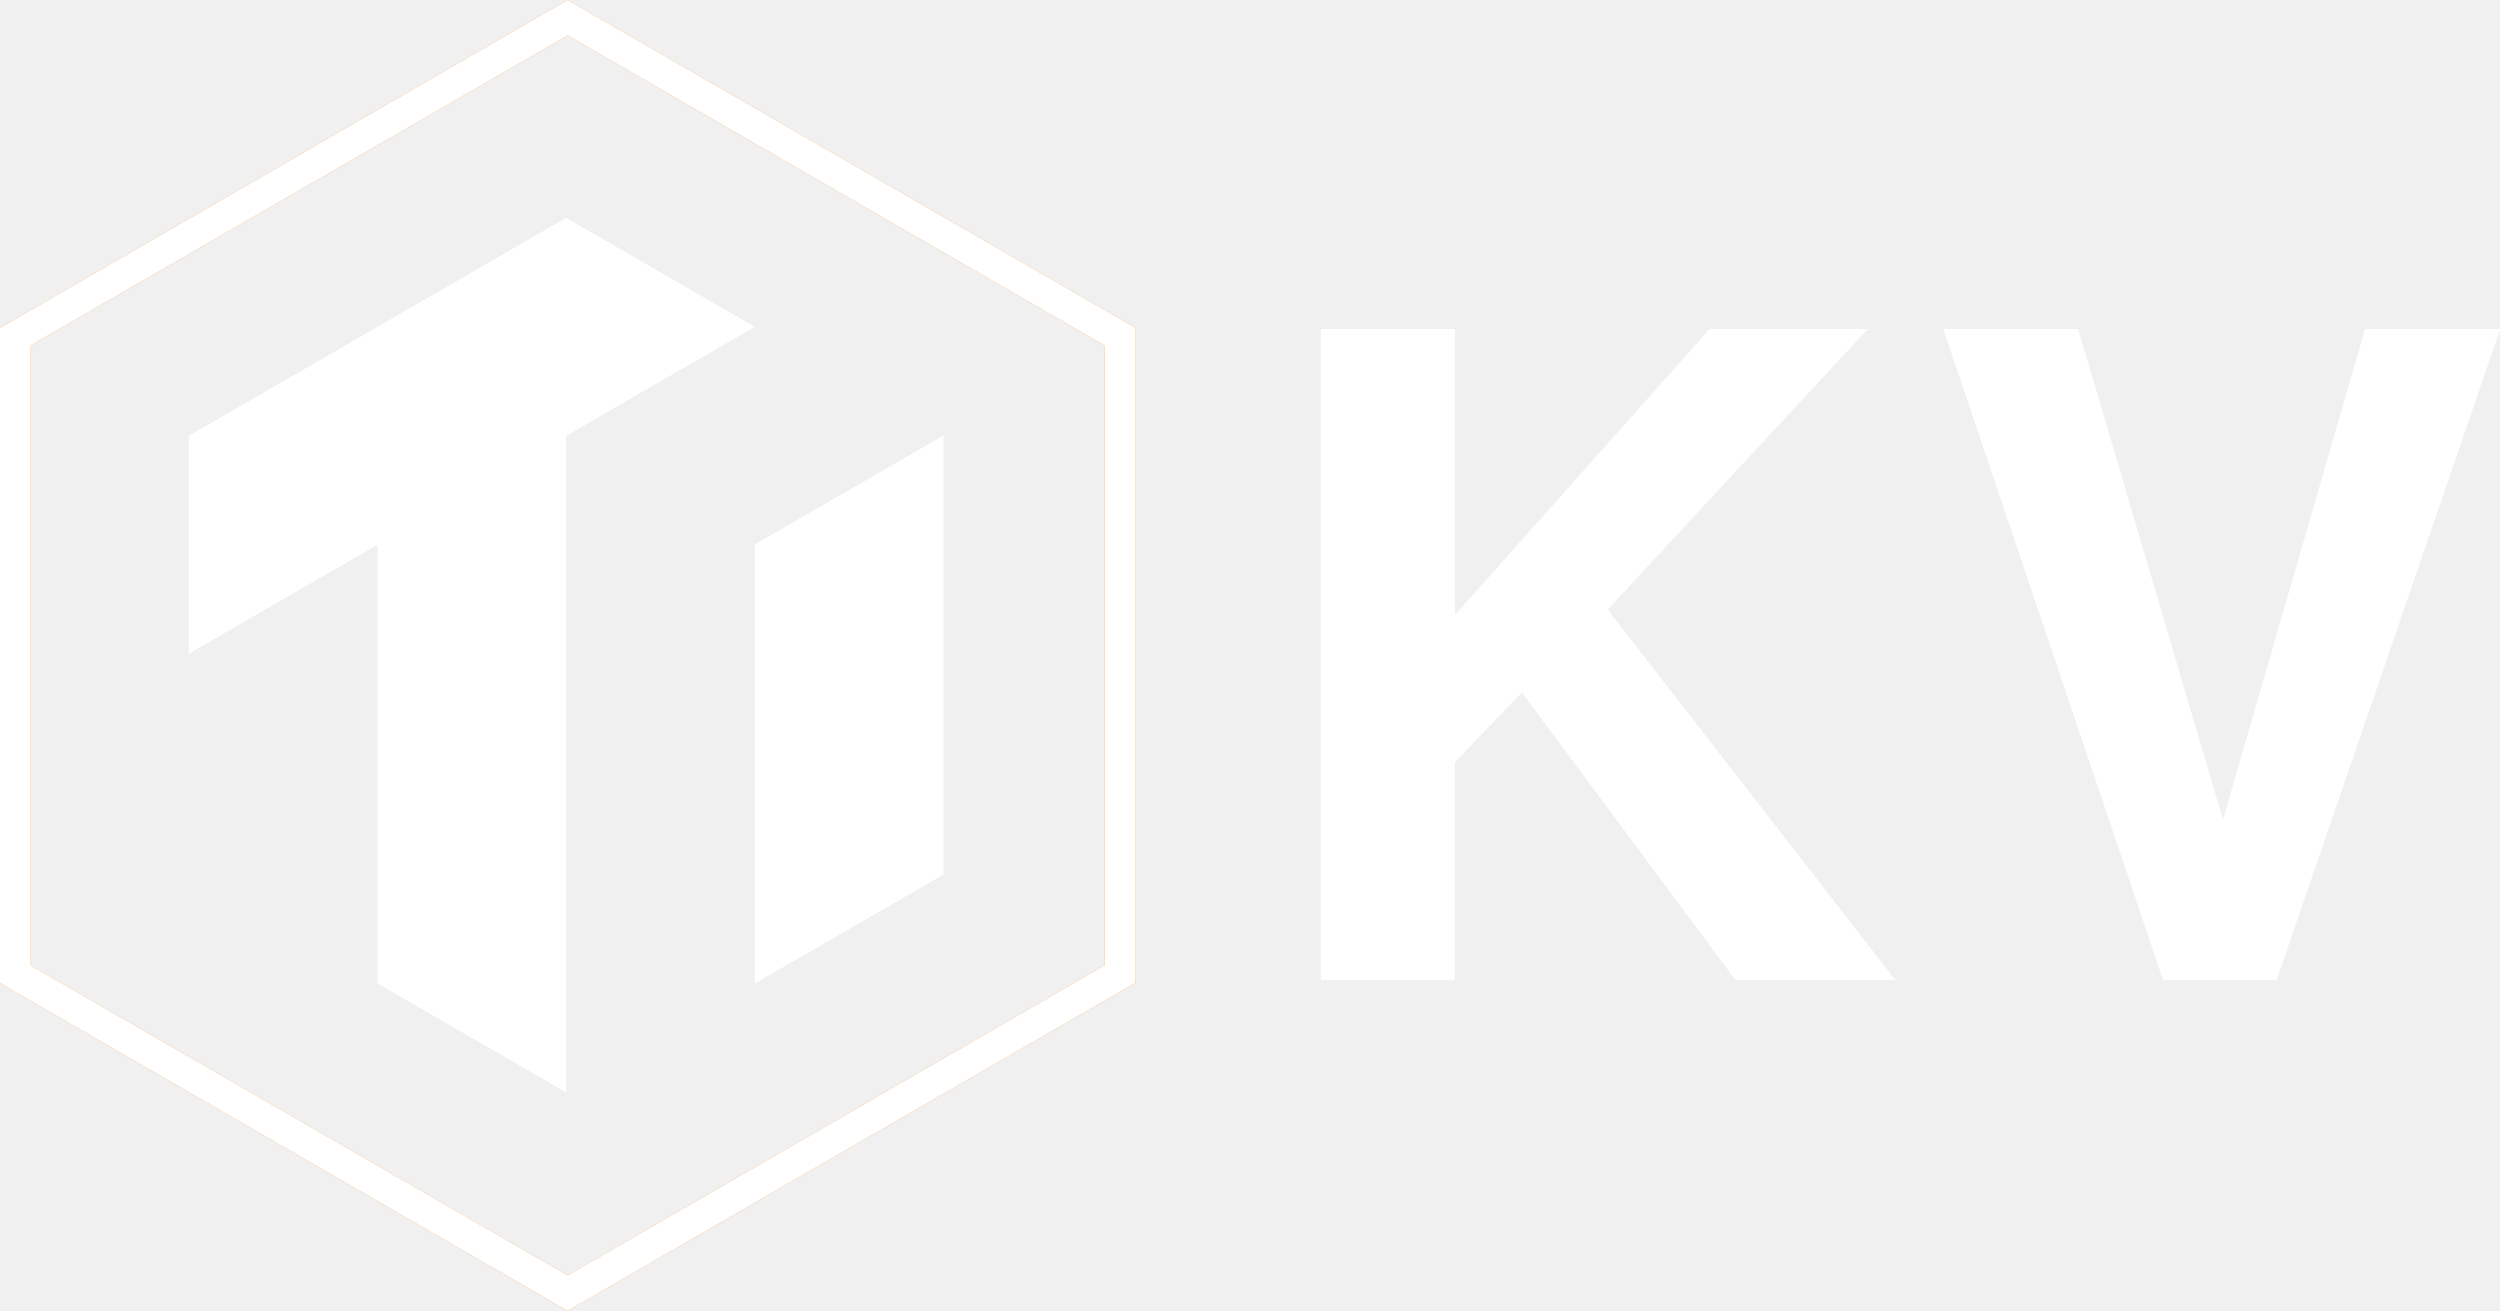
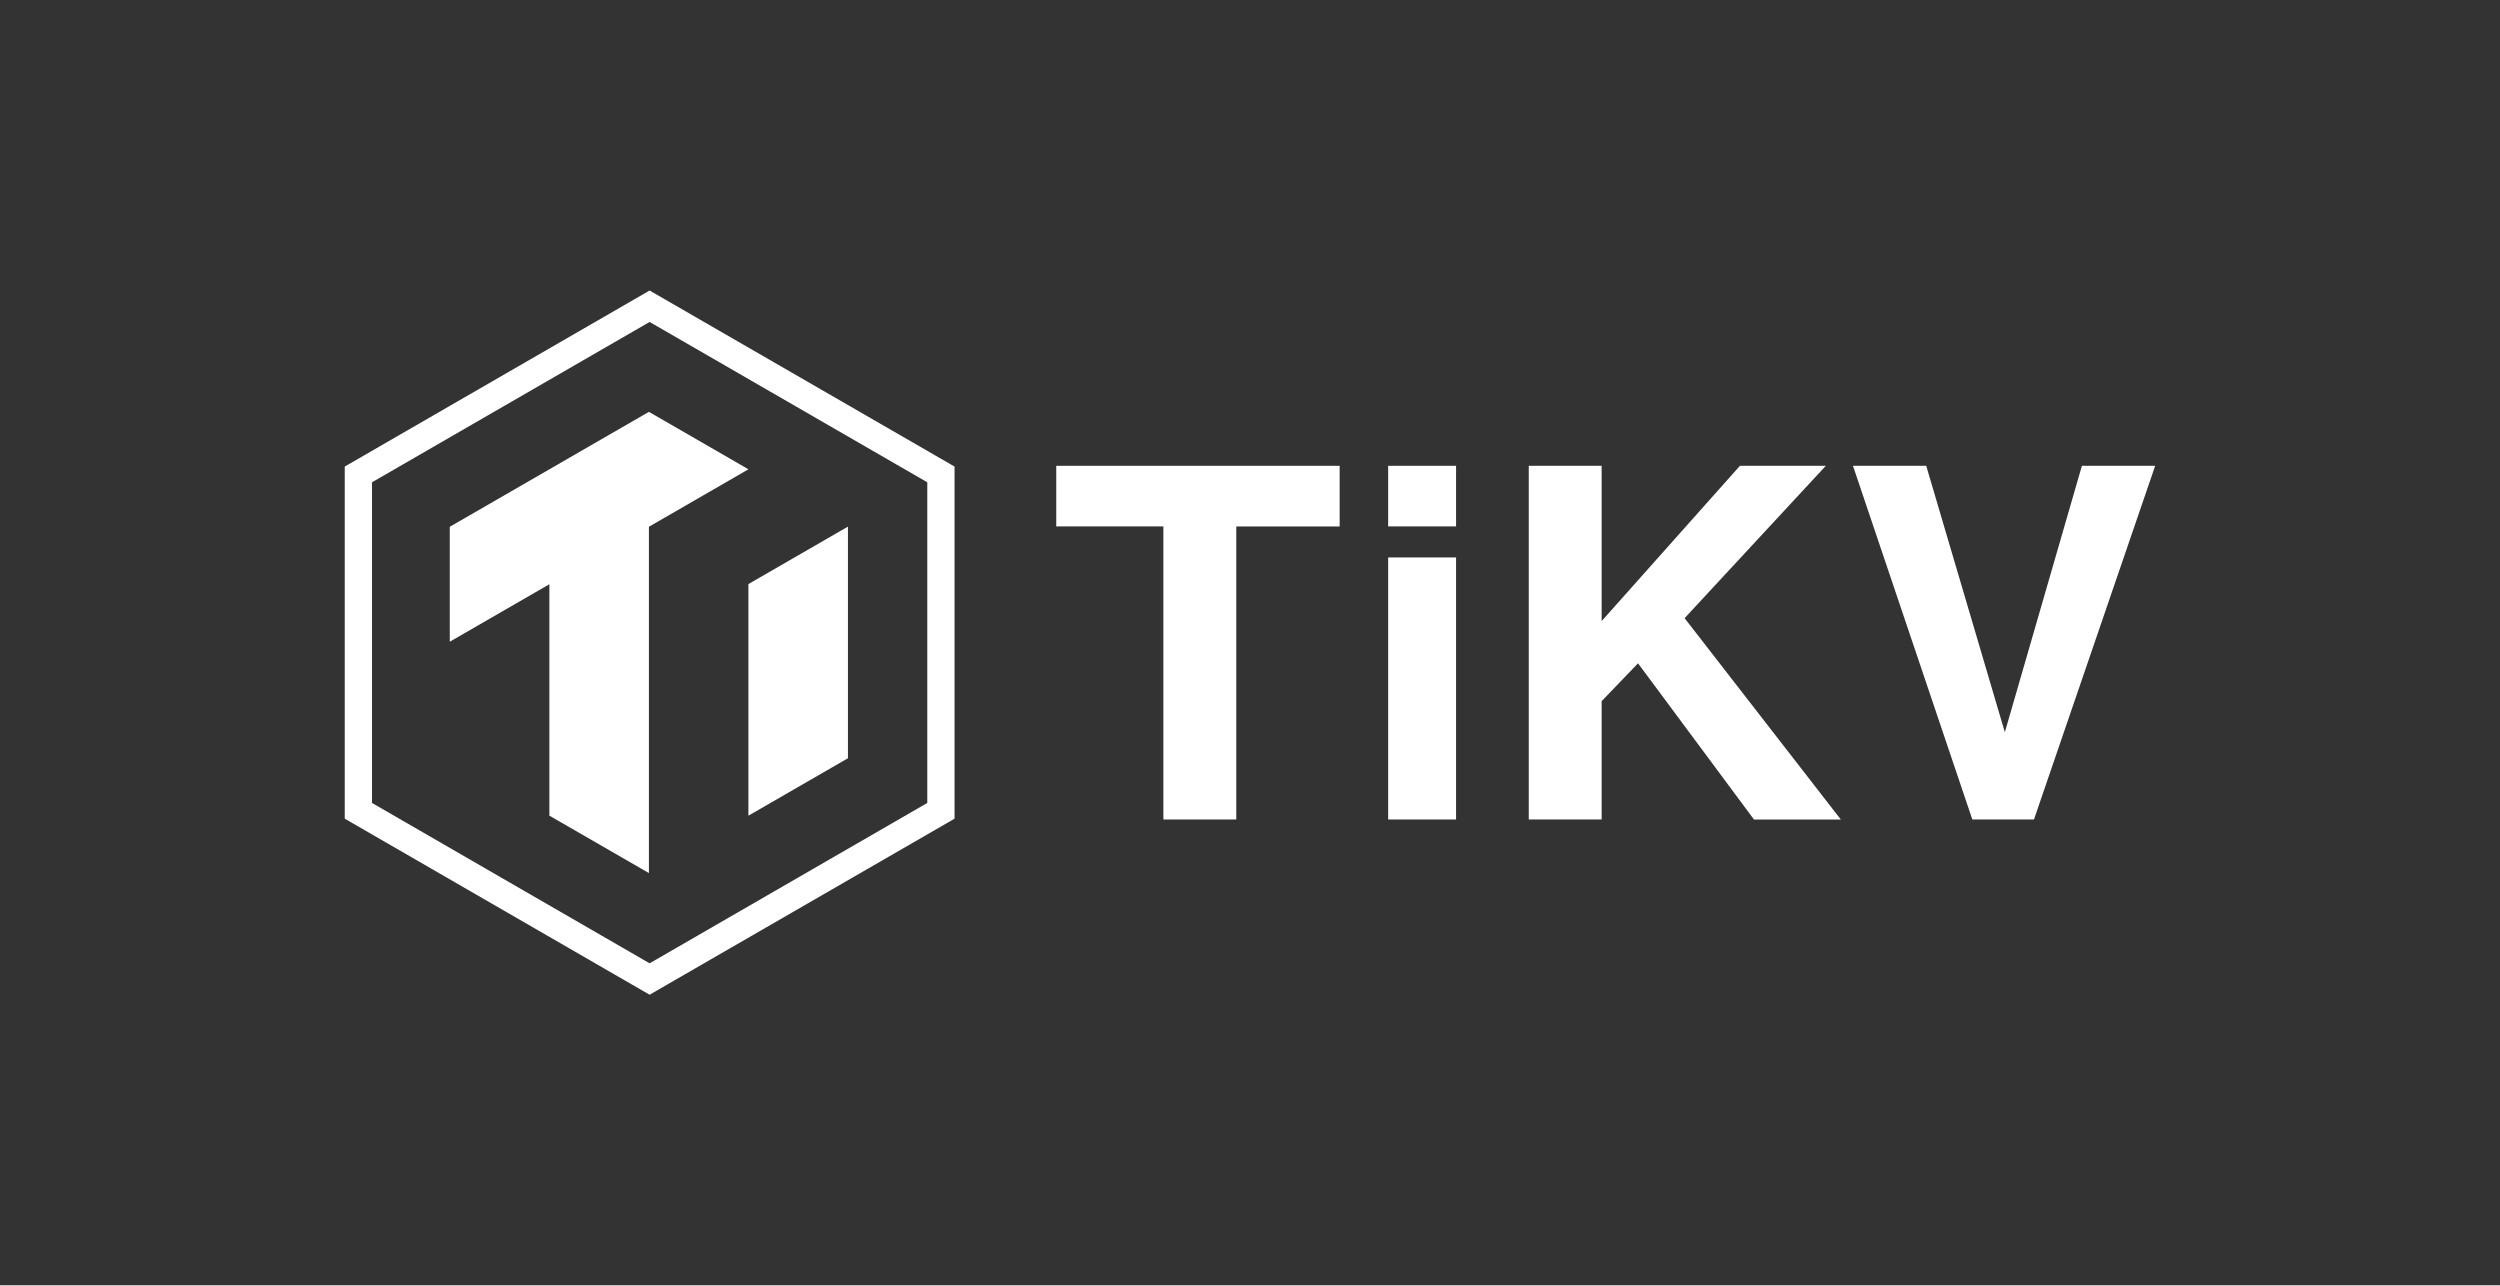
- <svg xmlns="http://www.w3.org/2000/svg" viewBox="0 0 476.95 250.08">
+ <svg xmlns="http://www.w3.org/2000/svg" viewBox="0 0 788.94 405.59">
  <defs>
-     <style>.cls-1{fill:#fff;}.cls-2{fill:#f7931e;}</style>
+     <style>.cls-1{fill:#333;}.cls-2{fill:#fff;}</style>
  </defs>
  <g id="Layer_2" data-name="Layer 2">
    <g id="Layer_2-2" data-name="Layer 2">
-       <polygon class="cls-1" points="108.01 41.57 36 83.15 36 124.72 72.02 103.92 72.02 187.62 108.02 208.39 108.02 208.39 108.02 83.14 144.01 62.36 108.01 41.57" />
-       <polygon class="cls-1" points="144 103.87 144 187.64 180 166.85 180 83.14 179.95 83.11 144 103.87" />
-       <path class="cls-2" d="M108.29,250.08,0,187.56v-125L108.29,0,216.58,62.52v125ZM5.85,184.18l102.44,59.14,102.43-59.14V65.9L108.29,6.76,5.85,65.9Z" />
-       <path class="cls-1" d="M108.29,250.08,0,187.56v-125L108.29,0,216.58,62.52v125ZM5.85,184.18l102.44,59.14,102.43-59.14V65.9L108.29,6.76,5.85,65.9Z" />
-       <path class="cls-1" d="M277.56,187H252V62.77h25.57v54.56l48.59-54.56h30.17L306.71,116.3,361.62,187H331.1l-40.75-54.9-12.79,13.32Z" />
-       <path class="cls-1" d="M412.68,187,370.74,62.77h25.74l27.62,93.6,27.11-93.6H477L434.33,187Z" />
+       <rect class="cls-1" width="788.94" height="405.59" />
+       <path class="cls-2" d="M390.14,258.61h-23V166.12H333.33V147h89.43v19.14H390.14Z" />
+       <path class="cls-2" d="M459.5,166.12H438.07V147H459.5Zm0,92.49H438.07V175.92H459.5Z" />
+       <path class="cls-2" d="M505.44,258.61h-23V147h23v49l43.64-49h27.1l-44.56,48.08,49.31,63.55H553.52l-36.6-49.31-11.48,11.95Z" />
+       <path class="cls-2" d="M622.42,258.61,584.75,147h23.12l24.81,84.07L657,147h23.12L641.87,258.61Z" />
+       <polygon class="cls-2" points="204.78 129.97 141.94 166.24 141.94 202.51 173.37 184.37 173.37 257.4 204.78 275.52 204.78 166.23 236.19 148.1 204.78 129.97" />
+       <polygon class="cls-2" points="236.18 257.41 267.59 239.28 267.59 166.23 267.55 166.21 236.18 184.32 236.18 257.41" />
+       <path class="cls-2" d="M109.66,146.73l-.87.51V258.35L205,313.91l95.36-55.05.87-.51V147.24L205,91.68Zm7.73,106.66V152.2L205,101.6l87.63,50.6V253.39L205,304Z" />
    </g>
  </g>
</svg>
